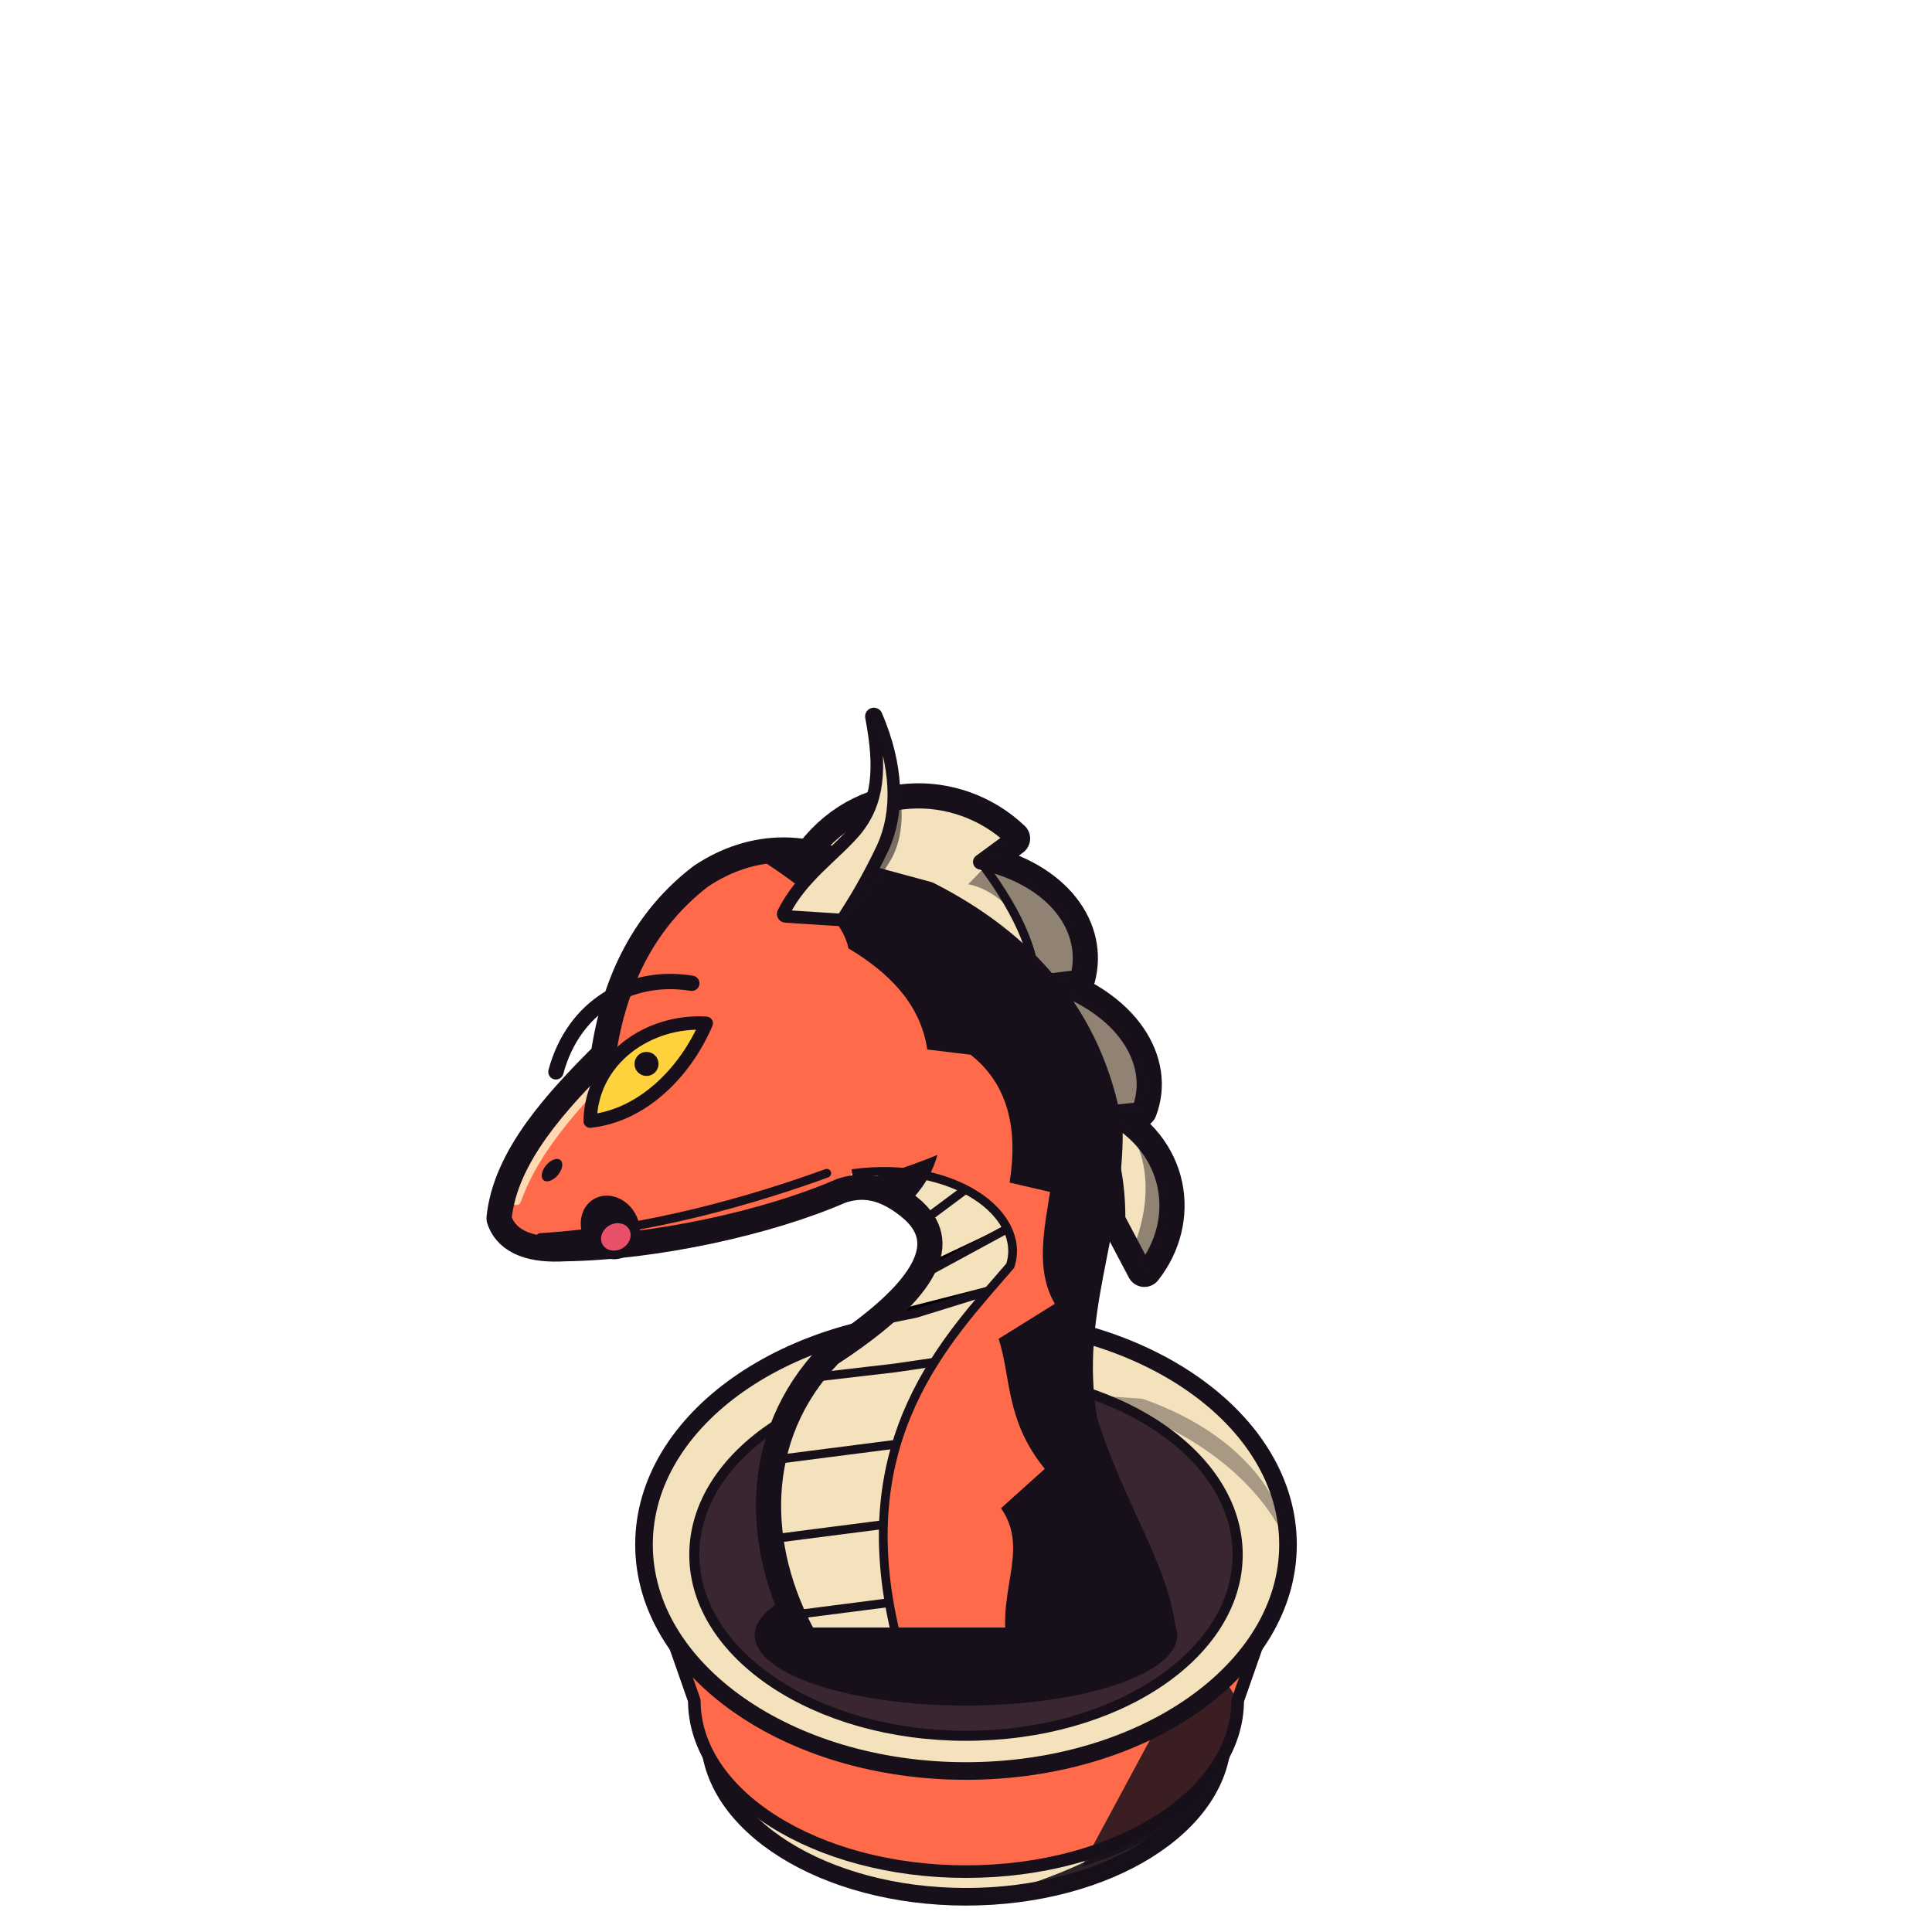
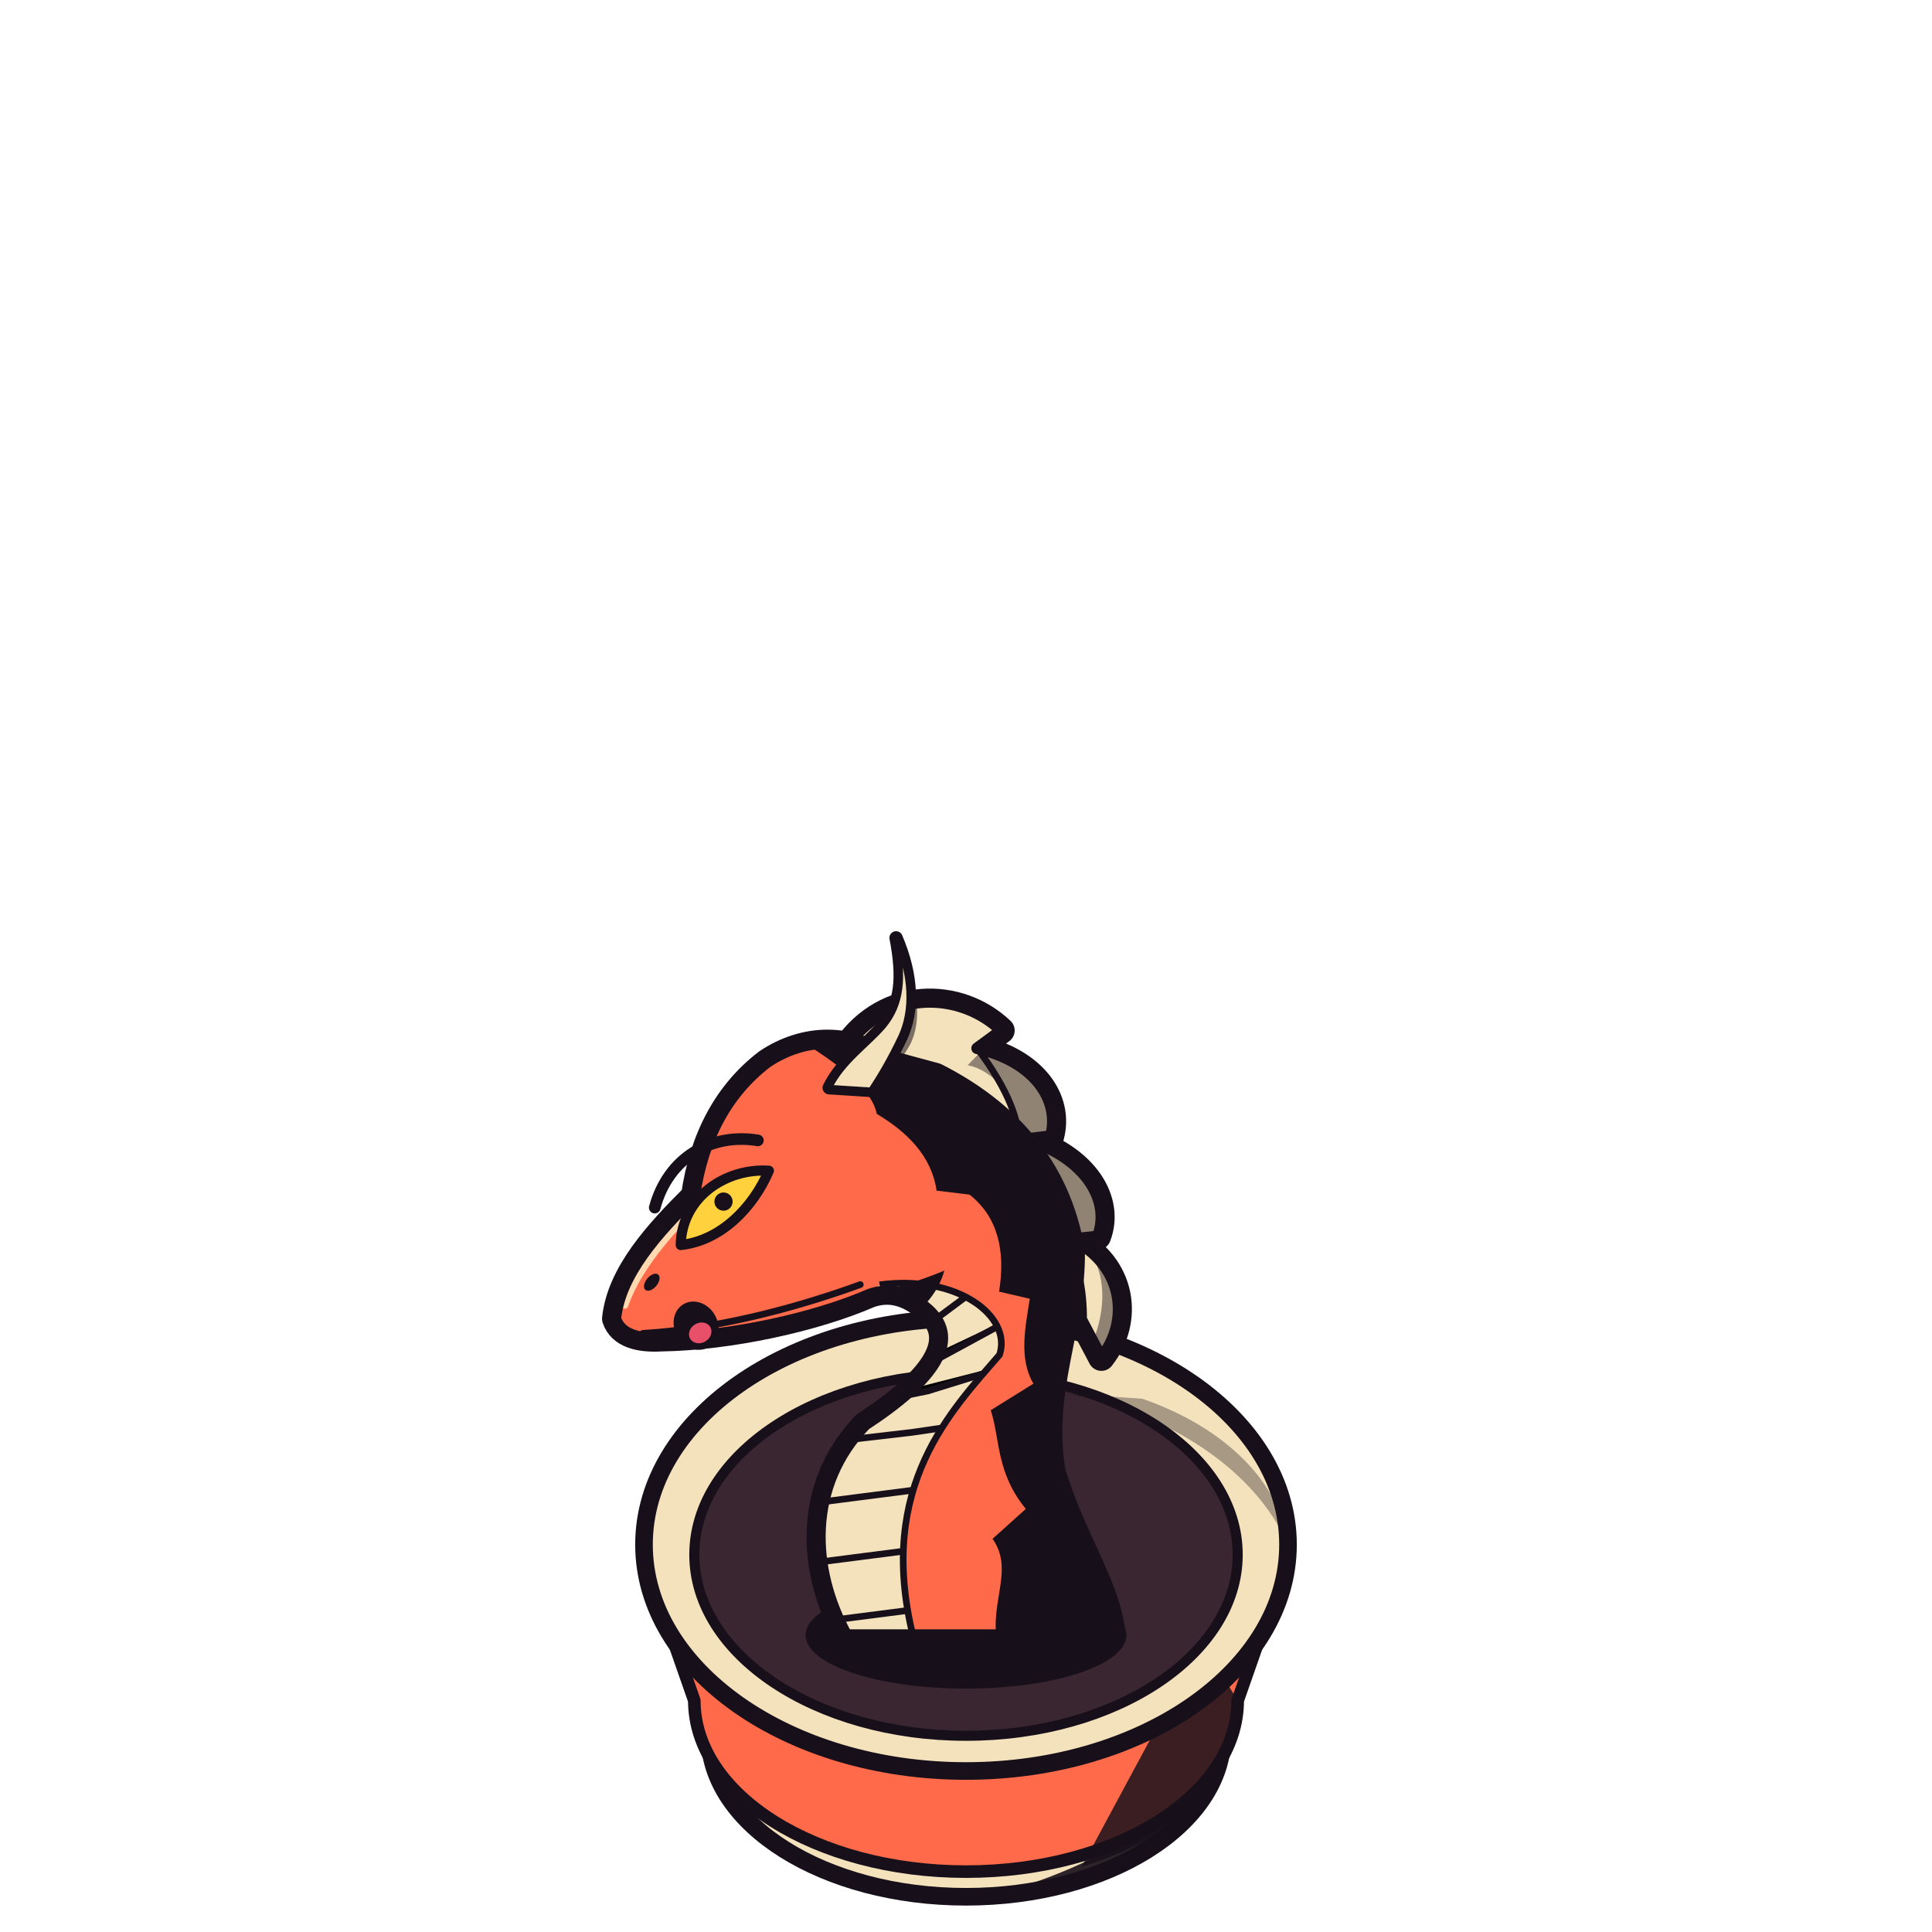
<svg xmlns="http://www.w3.org/2000/svg" viewBox="0 0 768 768" width="768" height="768">
  <path d="M256,614 L282,690 A102,64 0 0 0 486,690 L512,614 Z" fill="#f4e2bd" stroke="#17101a" stroke-width="7" stroke-linejoin="round" />
  <path d="M498,614 L486,690 A102,64 0 0 1 392,754 C440,742 478,716 486,690 Z" fill="#17101a" opacity=".9" />
  <path d="M262,636 L276,676 A108,68 0 0 0 492,676 L506,636 A128,90 0 0 1 262,636 Z" fill="#ff6a4a" stroke="#17101a" stroke-width="5" stroke-linejoin="round" />
  <path d="M470,640 L492,676 A108,68 0 0 1 430,742 L458,690 Z" fill="#17101a" opacity=".85" />
  <ellipse cx="384" cy="614" rx="128" ry="90" fill="#f4e2bd" stroke="#17101a" stroke-width="7" />
  <ellipse cx="384" cy="618" rx="108" ry="72" fill="#3a2630" stroke="#17101a" stroke-width="4" />
  <path d="M424,554 A128,90 0 0 1 512,614 A108,72 0 0 0 454,556 Z" fill="#17101a" opacity=".35" />
-   <ellipse cx="384" cy="650" rx="84" ry="28" fill="#17101a" />
-   <g transform="translate(384 650) scale(0.87) translate(-384 -650)">
-     <path d="M311.8,296.1 C335.7,261.5 379.6,261.6 405.3,286.0 L390.7,296.7 C425.2,304.5 440.9,327.8 435.1,349.6 L420.0,351.4 C456.5,362.7 471.5,388.7 463.3,410.0 L447.9,411.6 C479.0,427.3 483.1,460.6 465.5,482.9 L453.3,459.8 C453.5,425.0 439.8,397.7 416.1,376.8 C390.9,345.1 360.5,316.5 311.8,296.1 Z" fill="none" stroke="#17101a" stroke-width="16" stroke-linejoin="round" />
-     <path d="M311.8,296.1 C335.7,261.5 379.6,261.6 405.3,286.0 L390.7,296.7 C425.2,304.5 440.9,327.8 435.1,349.6 L420.0,351.4 C456.5,362.7 471.5,388.7 463.3,410.0 L447.9,411.6 C479.0,427.3 483.1,460.6 465.5,482.9 L453.3,459.8 C453.5,425.0 439.8,397.7 416.1,376.8 C390.9,345.1 360.5,316.5 311.8,296.1 Z" fill="#f4e2bd" stroke="#17101a" stroke-width="7" stroke-linejoin="round" />
-     <path d="M390.7,296.7 C410.2,322.5 416.7,341.8 415.8,356.2 M420.0,351.4 C439.4,377.1 446.0,396.5 447.2,414.3" fill="none" stroke="#17101a" stroke-width="4" />
-     <path d="M405.3,286.0 L390.7,296.7 C425.2,304.5 440.9,327.8 435.1,349.6 L420.0,351.4 C456.5,362.7 471.5,388.7 463.3,410.0 L447.9,411.6 C479.0,427.3 483.1,460.6 465.5,482.9 L462.0,468.9 C473.5,435.0 458.7,410.2 441.3,408.4 C448.6,381.1 433.2,362.3 416.0,360.6 C421.6,334.3 403.2,310.3 385.0,306.9 Z" fill="#17101a" opacity=".45" />
-     <clipPath id="c2">
-       <path d="M172.9,459.5 C175.7,432.4 198.4,407.7 220.4,385.8 C225.5,350.6 240.0,323.7 264.0,305.2 C287.2,289.5 315.0,289.6 335.7,305.4 L365.7,313.5 C408.2,335.1 438.9,368.2 447.6,418.8 C448.1,466.0 427.6,502.3 436.0,552.0 C448.0,592.0 470.0,622.0 472.0,650.0 L312.0,650.0 C290.0,610.0 288.0,560.0 323.3,523.3 C365.1,496.0 380.9,472.5 361.6,454.4 C347.4,441.8 335.8,441.6 326.1,444.9 C292.9,459.4 241.6,470.6 200.5,471.2 C187.1,472.0 176.1,469.1 172.9,459.5 Z" />
-     </clipPath>
-     <path d="M172.9,459.5 C175.7,432.4 198.4,407.7 220.4,385.8 C225.5,350.6 240.0,323.7 264.0,305.2 C287.2,289.5 315.0,289.6 335.7,305.4 L365.7,313.5 C408.2,335.1 438.9,368.2 447.6,418.8 C448.1,466.0 427.6,502.3 436.0,552.0 C448.0,592.0 470.0,622.0 472.0,650.0 L312.0,650.0 C290.0,610.0 288.0,560.0 323.3,523.3 C365.1,496.0 380.9,472.5 361.6,454.4 C347.4,441.8 335.8,441.6 326.1,444.9 C292.9,459.4 241.6,470.6 200.5,471.2 C187.1,472.0 176.1,469.1 172.9,459.5 Z" fill="none" stroke="#17101a" stroke-width="16" stroke-linejoin="round" />
-     <path d="M172.9,459.5 C175.7,432.4 198.4,407.7 220.4,385.8 C225.5,350.6 240.0,323.7 264.0,305.2 C287.2,289.5 315.0,289.6 335.7,305.4 L365.7,313.5 C408.2,335.1 438.9,368.2 447.6,418.8 C448.1,466.0 427.6,502.3 436.0,552.0 C448.0,592.0 470.0,622.0 472.0,650.0 L312.0,650.0 C290.0,610.0 288.0,560.0 323.3,523.3 C365.1,496.0 380.9,472.5 361.6,454.4 C347.4,441.8 335.8,441.6 326.1,444.9 C292.9,459.4 241.6,470.6 200.5,471.2 C187.1,472.0 176.1,469.1 172.9,459.5 Z" fill="#ff6a4a" />
-     <g clip-path="url(#c2)">
-       <clipPath id="c2b">
-         <path d="M312.0,650.0 C290.0,610.0 288.0,560.0 323.3,523.3 C365.1,496.0 380.9,472.5 361.6,454.4 C347.4,441.8 335.8,441.6 326.1,444.9 L332.0,439.1 C379.1,432.7 411.8,458.2 404.2,481.2 C375.6,514.5 330.0,560.0 352.0,650.0 Z" />
+   <g transform="translate(384 650) scale(0.759) translate(-384 -650)">
+     <ellipse cx="384" cy="650" rx="84" ry="28" fill="#17101a" />
+     <g transform="translate(384 650) scale(0.87) translate(-384 -650)">
+       <path d="M311.8,296.1 C335.7,261.5 379.6,261.6 405.3,286.0 L390.7,296.7 C425.2,304.5 440.9,327.8 435.1,349.6 L420.0,351.4 C456.5,362.7 471.5,388.7 463.3,410.0 L447.9,411.6 C479.0,427.3 483.1,460.6 465.5,482.9 L453.3,459.8 C453.5,425.0 439.8,397.7 416.1,376.8 C390.9,345.1 360.5,316.5 311.8,296.1 Z" fill="none" stroke="#17101a" stroke-width="16" stroke-linejoin="round" />
+       <path d="M311.8,296.1 C335.7,261.5 379.6,261.6 405.3,286.0 L390.7,296.7 C425.2,304.5 440.9,327.8 435.1,349.6 L420.0,351.4 C456.5,362.7 471.5,388.7 463.3,410.0 L447.9,411.6 C479.0,427.3 483.1,460.6 465.5,482.9 L453.3,459.8 C453.5,425.0 439.8,397.7 416.1,376.8 C390.9,345.1 360.5,316.5 311.8,296.1 Z" fill="#f4e2bd" stroke="#17101a" stroke-width="7" stroke-linejoin="round" />
+       <path d="M390.7,296.7 C410.2,322.5 416.7,341.8 415.8,356.2 M420.0,351.4 C439.4,377.1 446.0,396.5 447.2,414.3" fill="none" stroke="#17101a" stroke-width="4" />
+       <path d="M405.3,286.0 L390.7,296.7 C425.2,304.5 440.9,327.8 435.1,349.6 L420.0,351.4 C456.5,362.7 471.5,388.7 463.3,410.0 L447.9,411.6 C479.0,427.3 483.1,460.6 465.5,482.9 L462.0,468.9 C473.5,435.0 458.7,410.2 441.3,408.4 C448.6,381.1 433.2,362.3 416.0,360.6 C421.6,334.3 403.2,310.3 385.0,306.9 Z" fill="#17101a" opacity=".45" />
+       <clipPath id="c2">
+         <path d="M172.9,459.5 C175.7,432.4 198.4,407.7 220.4,385.8 C225.5,350.6 240.0,323.7 264.0,305.2 C287.2,289.5 315.0,289.6 335.7,305.4 L365.7,313.5 C408.2,335.1 438.9,368.2 447.6,418.8 C448.1,466.0 427.6,502.3 436.0,552.0 C448.0,592.0 470.0,622.0 472.0,650.0 L312.0,650.0 C290.0,610.0 288.0,560.0 323.3,523.3 C365.1,496.0 380.9,472.5 361.6,454.4 C347.4,441.8 335.8,441.6 326.1,444.9 C292.9,459.4 241.6,470.6 200.5,471.2 C187.1,472.0 176.1,469.1 172.9,459.5 Z" />
      </clipPath>
-       <path d="M312.0,650.0 C290.0,610.0 288.0,560.0 323.3,523.3 C365.1,496.0 380.9,472.5 361.6,454.4 C347.4,441.8 335.8,441.6 326.1,444.9 L332.0,439.1 C379.1,432.7 411.8,458.2 404.2,481.2 C375.6,514.5 330.0,560.0 352.0,650.0 Z" fill="#f4e2bd" />
-       <g clip-path="url(#c2b)" stroke="#17101a" stroke-width="4">
-         <path d="M297.3,506.3 L355.5,467.4 L411.9,425.4" />
-         <path d="M298.0,512.4 L364.0,485.4 L426.4,451.5" />
-         <path d="M289.2,517.5 L361.0,503.0 L431.0,481.3" />
-         <path d="M280.2,536.2 L351.6,527.9 L423.8,517.3" />
-         <path d="M280.0,572.0 L350.0,563.0 L420.0,554.0" />
-         <path d="M280.0,608.0 L350.0,599.0 L420.0,590.0" />
-         <path d="M280.0,644.0 L350.0,635.0 L420.0,626.0" />
-       </g>
-       <path d="M332.0,439.1 C379.1,432.7 411.8,458.2 404.2,481.2 C375.6,514.5 330.0,560.0 352.0,650.0" fill="none" stroke="#17101a" stroke-width="4" />
-       <path d="M276.3,286.6 L404.5,212.6 L448.5,288.8 L488.5,358.1 L527.7,451.3 L520.0,560.0 L520.0,660.0 L404.0,660.0 C396.0,632.0 414.0,612.0 400.0,592.0 L420.0,574.0 C402.0,552.0 404.6,532.0 398.9,514.6 L424.6,498.6 C415.5,483.2 419.9,463.8 422.4,447.5 L403.9,443.2 C407.9,418.5 403.1,398.1 386.1,384.8 L366.3,382.4 C363.2,361.1 348.0,346.8 330.3,336.2 C326.5,317.6 298.7,301.4 276.3,286.6 Z" fill="#17101a" />
-       <g transform="translate(44 0) rotate(-30 404 520)">
-         <path d="M336,394 C300,390 250,374 214,354 C230,374 290,402 336,418 C356,420 372,414 382,404 C366,402 350,398 336,394 Z" fill="#17101a" />
-         <path d="M205,326 C226,308 256,300 284,292" fill="none" stroke="#ffd9b0" stroke-width="4" stroke-linecap="round" />
-       </g>
-     </g>
-     <path d="M172.9,459.5 C175.7,432.4 198.4,407.7 220.4,385.8 C225.5,350.6 240.0,323.7 264.0,305.2 C287.2,289.5 315.0,289.6 335.7,305.4 L365.7,313.5 C408.2,335.1 438.9,368.2 447.6,418.8 C448.1,466.0 427.6,502.3 436.0,552.0 C448.0,592.0 470.0,622.0 472.0,650.0 L312.0,650.0 C290.0,610.0 288.0,560.0 323.3,523.3 C365.1,496.0 380.9,472.5 361.6,454.4 C347.4,441.8 335.8,441.6 326.1,444.9 C292.9,459.4 241.6,470.6 200.5,471.2 C187.1,472.0 176.1,469.1 172.9,459.5 Z" fill="none" stroke="#17101a" stroke-width="7" stroke-linejoin="round" />
-     <g transform="translate(44 0) rotate(-30 404 520)">
-       <g transform="translate(284,304)">
-         <g transform="scale(1)">
-           <g transform="scale(1.22)">
-             <path d="M-26,6 C-14,-14 12,-16 30,-4 C14,8 -8,14 -26,6 Z" fill="#ffd23d" stroke="#17101a" stroke-width="5" stroke-linejoin="round" />
-             <circle cx="3" cy="-2" r="4.5" fill="#17101a" />
-           </g>
-           <path d="M-34,-20 C-12,-42 18,-42 40,-24" fill="none" stroke="#17101a" stroke-width="7" stroke-linecap="round" />
+       <path d="M172.9,459.5 C175.7,432.4 198.4,407.7 220.4,385.8 C225.5,350.6 240.0,323.7 264.0,305.2 C287.2,289.5 315.0,289.6 335.7,305.4 L365.7,313.5 C408.2,335.1 438.9,368.2 447.6,418.8 C448.1,466.0 427.6,502.3 436.0,552.0 C448.0,592.0 470.0,622.0 472.0,650.0 L312.0,650.0 C290.0,610.0 288.0,560.0 323.3,523.3 C365.1,496.0 380.9,472.5 361.6,454.4 C347.4,441.8 335.8,441.6 326.1,444.9 C292.9,459.4 241.6,470.6 200.5,471.2 C187.1,472.0 176.1,469.1 172.9,459.5 Z" fill="none" stroke="#17101a" stroke-width="16" stroke-linejoin="round" />
+       <path d="M172.9,459.5 C175.7,432.4 198.4,407.7 220.4,385.8 C225.5,350.6 240.0,323.7 264.0,305.2 C287.2,289.5 315.0,289.6 335.7,305.4 L365.7,313.5 C408.2,335.1 438.9,368.2 447.6,418.8 C448.1,466.0 427.6,502.3 436.0,552.0 C448.0,592.0 470.0,622.0 472.0,650.0 L312.0,650.0 C290.0,610.0 288.0,560.0 323.3,523.3 C365.1,496.0 380.9,472.5 361.6,454.4 C347.4,441.8 335.8,441.6 326.1,444.9 C292.9,459.4 241.6,470.6 200.5,471.2 C187.1,472.0 176.1,469.1 172.9,459.5 Z" fill="#ff6a4a" />
+       <g clip-path="url(#c2)">
+         <clipPath id="c2b">
+           <path d="M312.0,650.0 C290.0,610.0 288.0,560.0 323.3,523.3 C365.1,496.0 380.9,472.5 361.6,454.4 C347.4,441.8 335.8,441.6 326.1,444.9 L332.0,439.1 C379.1,432.7 411.8,458.2 404.2,481.2 C375.6,514.5 330.0,560.0 352.0,650.0 Z" />
+         </clipPath>
+         <path d="M312.0,650.0 C290.0,610.0 288.0,560.0 323.3,523.3 C365.1,496.0 380.9,472.5 361.6,454.4 C347.4,441.8 335.8,441.6 326.1,444.9 L332.0,439.1 C379.1,432.7 411.8,458.2 404.2,481.2 C375.6,514.5 330.0,560.0 352.0,650.0 Z" fill="#f4e2bd" />
+         <g clip-path="url(#c2b)" stroke="#17101a" stroke-width="4">
+           <path d="M297.3,506.3 L355.5,467.4 L411.9,425.4" />
+           <path d="M298.0,512.4 L364.0,485.4 L426.4,451.5" />
+           <path d="M289.2,517.5 L361.0,503.0 L431.0,481.3" />
+           <path d="M280.2,536.2 L351.6,527.9 L423.8,517.3" />
+           <path d="M280.0,572.0 L350.0,563.0 L420.0,554.0" />
+           <path d="M280.0,608.0 L350.0,599.0 L420.0,590.0" />
+           <path d="M280.0,644.0 L350.0,635.0 L420.0,626.0" />
+         </g>
+         <path d="M332.0,439.1 C379.1,432.7 411.8,458.2 404.2,481.2 C375.6,514.5 330.0,560.0 352.0,650.0" fill="none" stroke="#17101a" stroke-width="4" />
+         <path d="M276.3,286.6 L404.5,212.6 L448.5,288.8 L488.5,358.1 L527.7,451.3 L520.0,560.0 L520.0,660.0 L404.0,660.0 C396.0,632.0 414.0,612.0 400.0,592.0 L420.0,574.0 C402.0,552.0 404.6,532.0 398.9,514.6 L424.6,498.6 C415.5,483.2 419.9,463.8 422.4,447.5 L403.9,443.2 C407.9,418.5 403.1,398.1 386.1,384.8 L366.3,382.4 C363.2,361.1 348.0,346.8 330.3,336.2 C326.5,317.6 298.7,301.4 276.3,286.6 Z" fill="#17101a" />
+         <g transform="translate(44 0) rotate(-30 404 520)">
+           <path d="M336,394 C300,390 250,374 214,354 C230,374 290,402 336,418 C356,420 372,414 382,404 C366,402 350,398 336,394 Z" fill="#17101a" />
+           <path d="M205,326 C226,308 256,300 284,292" fill="none" stroke="#ffd9b0" stroke-width="4" stroke-linecap="round" />
        </g>
      </g>
-       <ellipse cx="226" cy="322" rx="6" ry="3.5" fill="#17101a" transform="rotate(-20 226 322)" />
-       <path d="M206,346 C250,368 300,380 334,386" fill="none" stroke="#17101a" stroke-width="4" stroke-linecap="round" />
-       <ellipse cx="236" cy="358" rx="13" ry="15" fill="#17101a" />
-       <ellipse cx="236" cy="363" rx="7" ry="6" fill="#e8506a" />
-     </g>
-     <g transform="translate(44 0) rotate(-30 404 520)">
-       <g transform="translate(392 282) scale(0.5) translate(-392 -282)">
-         <path d="M362,266 C392,246 428,244 456,234 C488,222 506,196 522,150 C516,200 496,236 468,256 C442,274 420,286 404,294 Z" fill="none" stroke="#17101a" stroke-width="16" stroke-linejoin="round" />
-         <path d="M362,266 C392,246 428,244 456,234 C488,222 506,196 522,150 C516,200 496,236 468,256 C442,274 420,286 404,294 Z" fill="#f4e2bd" stroke="#17101a" stroke-width="7" stroke-linejoin="round" />
-         <path d="M468,256 C496,236 516,200 522,150 C518,212 500,252 472,270 C448,284 424,292 404,294 C428,282 448,270 468,256 Z" fill="#17101a" opacity=".55" />
+       <path d="M172.9,459.5 C175.7,432.4 198.4,407.7 220.4,385.8 C225.5,350.6 240.0,323.7 264.0,305.2 C287.2,289.5 315.0,289.6 335.7,305.4 L365.7,313.5 C408.2,335.1 438.9,368.2 447.6,418.8 C448.1,466.0 427.6,502.3 436.0,552.0 C448.0,592.0 470.0,622.0 472.0,650.0 L312.0,650.0 C290.0,610.0 288.0,560.0 323.3,523.3 C365.1,496.0 380.9,472.5 361.6,454.4 C347.4,441.8 335.8,441.6 326.1,444.9 C292.9,459.4 241.6,470.6 200.5,471.2 C187.1,472.0 176.1,469.1 172.9,459.5 Z" fill="none" stroke="#17101a" stroke-width="7" stroke-linejoin="round" />
+       <g transform="translate(44 0) rotate(-30 404 520)">
+         <g transform="translate(284,304)">
+           <g transform="scale(1)">
+             <g transform="scale(1.22)">
+               <path d="M-26,6 C-14,-14 12,-16 30,-4 C14,8 -8,14 -26,6 Z" fill="#ffd23d" stroke="#17101a" stroke-width="5" stroke-linejoin="round" />
+               <circle cx="3" cy="-2" r="4.5" fill="#17101a" />
+             </g>
+             <path d="M-34,-20 C-12,-42 18,-42 40,-24" fill="none" stroke="#17101a" stroke-width="7" stroke-linecap="round" />
+           </g>
+         </g>
+         <ellipse cx="226" cy="322" rx="6" ry="3.5" fill="#17101a" transform="rotate(-20 226 322)" />
+         <path d="M206,346 C250,368 300,380 334,386" fill="none" stroke="#17101a" stroke-width="4" stroke-linecap="round" />
+         <ellipse cx="236" cy="358" rx="13" ry="15" fill="#17101a" />
+         <ellipse cx="236" cy="363" rx="7" ry="6" fill="#e8506a" />
+       </g>
+       <g transform="translate(44 0) rotate(-30 404 520)">
+         <g transform="translate(392 282) scale(0.5) translate(-392 -282)">
+           <path d="M362,266 C392,246 428,244 456,234 C488,222 506,196 522,150 C516,200 496,236 468,256 C442,274 420,286 404,294 Z" fill="none" stroke="#17101a" stroke-width="16" stroke-linejoin="round" />
+           <path d="M362,266 C392,246 428,244 456,234 C488,222 506,196 522,150 C516,200 496,236 468,256 C442,274 420,286 404,294 Z" fill="#f4e2bd" stroke="#17101a" stroke-width="7" stroke-linejoin="round" />
+           <path d="M468,256 C496,236 516,200 522,150 C518,212 500,252 472,270 C448,284 424,292 404,294 C428,282 448,270 468,256 Z" fill="#17101a" opacity=".55" />
+         </g>
      </g>
    </g>
  </g>
</svg>
